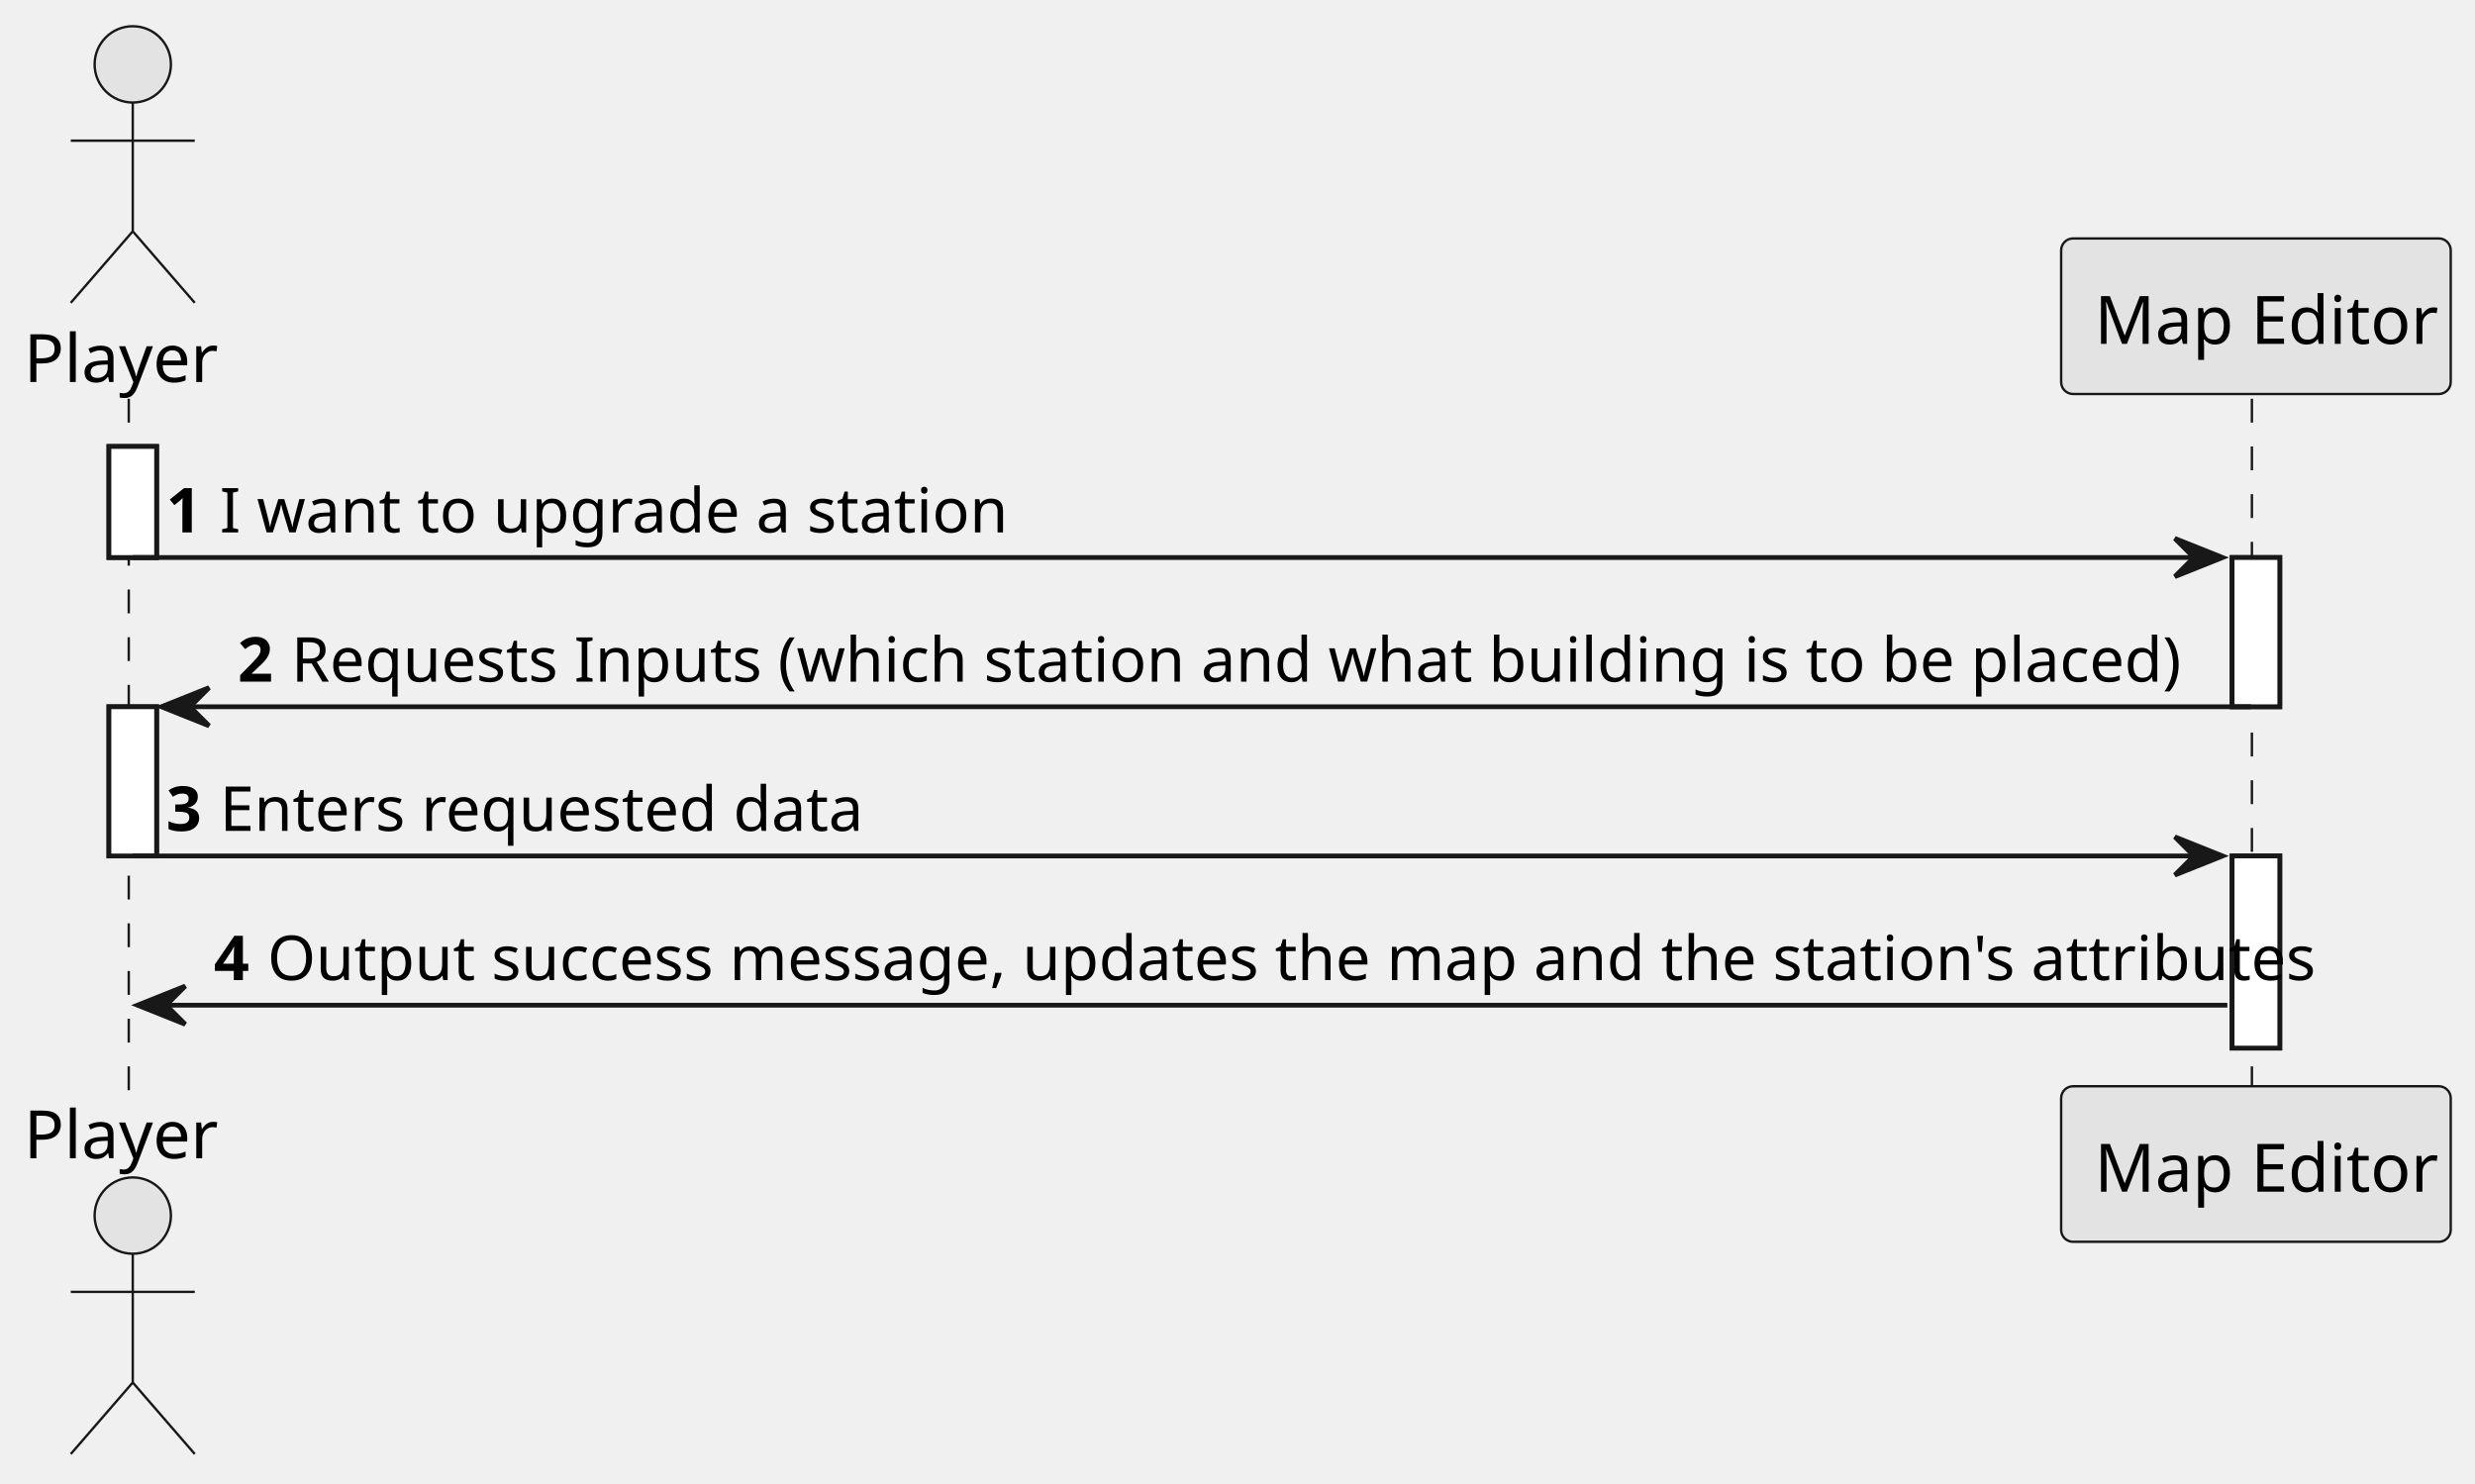
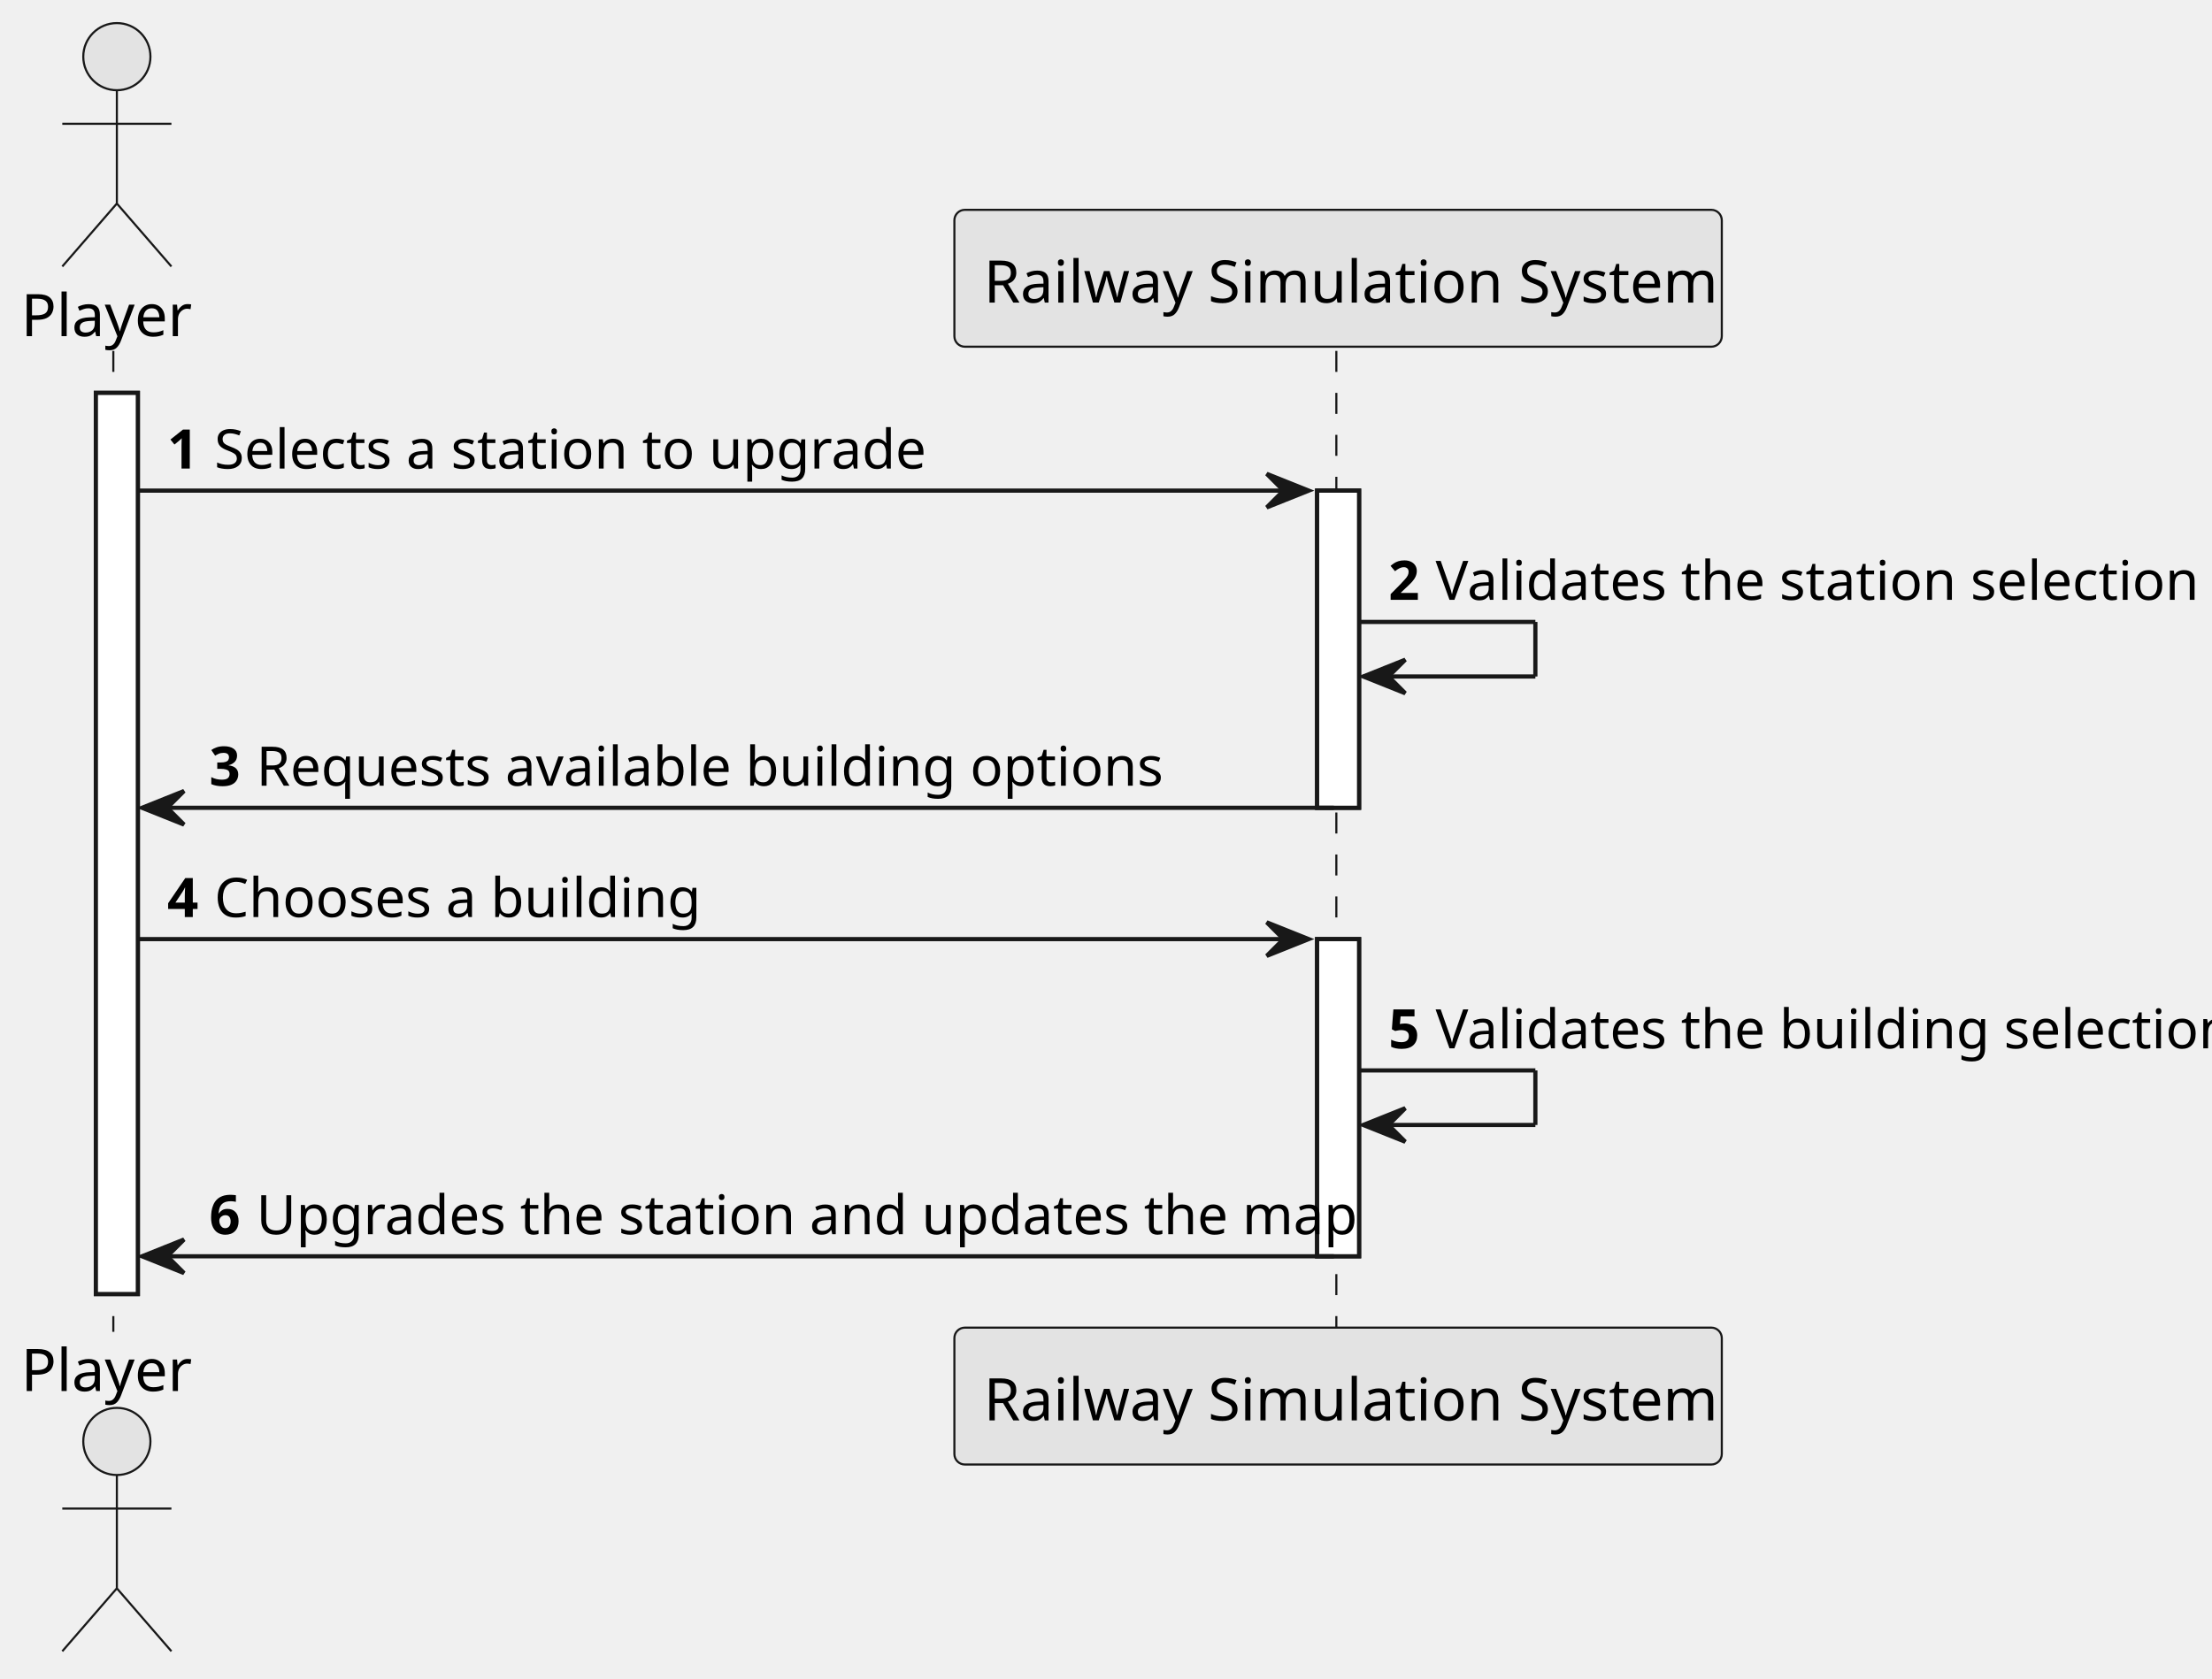
- <svg xmlns="http://www.w3.org/2000/svg" contentStyleType="text/css" height="311px" preserveAspectRatio="none" style="width:519px;height:311px;background:#FFFFFF;" version="1.1" viewBox="0 0 519 311" width="519px" zoomAndPan="magnify">
+ <svg xmlns="http://www.w3.org/2000/svg" contentStyleType="text/css" height="400px" preserveAspectRatio="none" style="width:527px;height:400px;background:#FFFFFF;" version="1.1" viewBox="0 0 527 400" width="527px" zoomAndPan="magnify">
  <defs />
  <g>
-     <rect fill="#FFFFFF" height="23.291" style="stroke:#181818;stroke-width:1.0;" width="10" x="22.841" y="93.621" />
-     <rect fill="#FFFFFF" height="31.291" style="stroke:#181818;stroke-width:1.0;" width="10" x="22.841" y="148.203" />
-     <rect fill="#FFFFFF" height="31.291" style="stroke:#181818;stroke-width:1.0;" width="10" x="468.065" y="116.912" />
-     <rect fill="#FFFFFF" height="40.291" style="stroke:#181818;stroke-width:1.0;" width="10" x="468.065" y="179.494" />
-     <line style="stroke:#181818;stroke-width:0.5;stroke-dasharray:5.0,5.0;" x1="27" x2="27" y1="83.621" y2="228.785" />
-     <line style="stroke:#181818;stroke-width:0.5;stroke-dasharray:5.0,5.0;" x1="472.216" x2="472.216" y1="83.621" y2="228.785" />
+     <rect fill="#FFFFFF" height="214.746" style="stroke:#181818;stroke-width:1.0;" width="10" x="22.841" y="93.621" />
+     <rect fill="#FFFFFF" height="75.582" style="stroke:#181818;stroke-width:1.0;" width="10" x="313.795" y="116.912" />
+     <rect fill="#FFFFFF" height="75.582" style="stroke:#181818;stroke-width:1.0;" width="10" x="313.795" y="223.785" />
+     <line style="stroke:#181818;stroke-width:0.5;stroke-dasharray:5.0,5.0;" x1="27" x2="27" y1="83.621" y2="317.367" />
+     <line style="stroke:#181818;stroke-width:0.5;stroke-dasharray:5.0,5.0;" x1="318.378" x2="318.378" y1="83.621" y2="317.367" />
    <text fill="#000000" font-family="sans-serif" font-size="14" lengthAdjust="spacing" textLength="39.683" x="5" y="80.107">Player</text>
    <ellipse cx="27.841" cy="13.5" fill="#E3E3E3" rx="8" ry="8" style="stroke:#181818;stroke-width:0.5;" />
    <path d="M27.841,21.5 L27.841,48.5 M14.841,29.5 L40.841,29.5 M27.841,48.5 L14.841,63.5 M27.841,48.5 L40.841,63.5 " fill="none" style="stroke:#181818;stroke-width:0.5;" />
-     <text fill="#000000" font-family="sans-serif" font-size="14" lengthAdjust="spacing" textLength="39.683" x="5" y="242.893">Player</text>
-     <ellipse cx="27.841" cy="254.906" fill="#E3E3E3" rx="8" ry="8" style="stroke:#181818;stroke-width:0.5;" />
-     <path d="M27.841,262.906 L27.841,289.906 M14.841,270.906 L40.841,270.906 M27.841,289.906 L14.841,304.906 M27.841,289.906 L40.841,304.906 " fill="none" style="stroke:#181818;stroke-width:0.5;" />
-     <rect fill="#E3E3E3" height="32.621" rx="2.5" ry="2.5" style="stroke:#181818;stroke-width:0.5;" width="81.696" x="432.216" y="50" />
-     <text fill="#000000" font-family="sans-serif" font-size="14" lengthAdjust="spacing" textLength="67.696" x="439.216" y="72.107">Map Editor</text>
-     <rect fill="#E3E3E3" height="32.621" rx="2.5" ry="2.5" style="stroke:#181818;stroke-width:0.5;" width="81.696" x="432.216" y="227.785" />
-     <text fill="#000000" font-family="sans-serif" font-size="14" lengthAdjust="spacing" textLength="67.696" x="439.216" y="249.893">Map Editor</text>
-     <rect fill="#FFFFFF" height="23.291" style="stroke:#181818;stroke-width:1.0;" width="10" x="22.841" y="93.621" />
-     <rect fill="#FFFFFF" height="31.291" style="stroke:#181818;stroke-width:1.0;" width="10" x="22.841" y="148.203" />
-     <rect fill="#FFFFFF" height="31.291" style="stroke:#181818;stroke-width:1.0;" width="10" x="468.065" y="116.912" />
-     <rect fill="#FFFFFF" height="40.291" style="stroke:#181818;stroke-width:1.0;" width="10" x="468.065" y="179.494" />
-     <polygon fill="#181818" points="456.065,112.912,466.065,116.912,456.065,120.912,460.065,116.912" style="stroke:#181818;stroke-width:1.0;" />
-     <line style="stroke:#181818;stroke-width:1.0;" x1="27.841" x2="462.065" y1="116.912" y2="116.912" />
-     <text fill="#000000" font-family="sans-serif" font-size="13" font-weight="bold" lengthAdjust="spacing" textLength="7.23" x="34.841" y="111.649">1</text>
-     <text fill="#000000" font-family="sans-serif" font-size="13" lengthAdjust="spacing" textLength="153.213" x="46.071" y="111.649">I want to upgrade a station</text>
-     <polygon fill="#181818" points="43.841,144.203,33.841,148.203,43.841,152.203,39.841,148.203" style="stroke:#181818;stroke-width:1.0;" />
-     <line style="stroke:#181818;stroke-width:1.0;" x1="37.841" x2="472.065" y1="148.203" y2="148.203" />
-     <text fill="#000000" font-family="sans-serif" font-size="13" font-weight="bold" lengthAdjust="spacing" textLength="7.23" x="49.841" y="142.94">2</text>
-     <text fill="#000000" font-family="sans-serif" font-size="13" lengthAdjust="spacing" textLength="373.61" x="61.071" y="142.94">Requests Inputs (which station and what building is to be placed)</text>
-     <polygon fill="#181818" points="456.065,175.494,466.065,179.494,456.065,183.494,460.065,179.494" style="stroke:#181818;stroke-width:1.0;" />
-     <line style="stroke:#181818;stroke-width:1.0;" x1="27.841" x2="462.065" y1="179.494" y2="179.494" />
-     <text fill="#000000" font-family="sans-serif" font-size="13" font-weight="bold" lengthAdjust="spacing" textLength="7.23" x="34.841" y="174.231">3</text>
-     <text fill="#000000" font-family="sans-serif" font-size="13" lengthAdjust="spacing" textLength="127.918" x="46.071" y="174.231">Enters requested data</text>
-     <polygon fill="#181818" points="38.841,206.785,28.841,210.785,38.841,214.785,34.841,210.785" style="stroke:#181818;stroke-width:1.0;" />
-     <line style="stroke:#181818;stroke-width:1.0;" x1="32.841" x2="467.065" y1="210.785" y2="210.785" />
-     <text fill="#000000" font-family="sans-serif" font-size="13" font-weight="bold" lengthAdjust="spacing" textLength="7.23" x="44.841" y="205.523">4</text>
-     <text fill="#000000" font-family="sans-serif" font-size="13" lengthAdjust="spacing" textLength="404.993" x="56.071" y="205.523">Output success message, updates the map and the station's attributes</text>
+     <text fill="#000000" font-family="sans-serif" font-size="14" lengthAdjust="spacing" textLength="39.683" x="5" y="331.475">Player</text>
+     <ellipse cx="27.841" cy="343.488" fill="#E3E3E3" rx="8" ry="8" style="stroke:#181818;stroke-width:0.5;" />
+     <path d="M27.841,351.488 L27.841,378.488 M14.841,359.488 L40.841,359.488 M27.841,378.488 L14.841,393.488 M27.841,378.488 L40.841,393.488 " fill="none" style="stroke:#181818;stroke-width:0.5;" />
+     <rect fill="#E3E3E3" height="32.621" rx="2.5" ry="2.5" style="stroke:#181818;stroke-width:0.5;" width="182.834" x="227.378" y="50" />
+     <text fill="#000000" font-family="sans-serif" font-size="14" lengthAdjust="spacing" textLength="168.834" x="234.378" y="72.107">Railway Simulation System</text>
+     <rect fill="#E3E3E3" height="32.621" rx="2.5" ry="2.5" style="stroke:#181818;stroke-width:0.5;" width="182.834" x="227.378" y="316.367" />
+     <text fill="#000000" font-family="sans-serif" font-size="14" lengthAdjust="spacing" textLength="168.834" x="234.378" y="338.475">Railway Simulation System</text>
+     <rect fill="#FFFFFF" height="214.746" style="stroke:#181818;stroke-width:1.0;" width="10" x="22.841" y="93.621" />
+     <rect fill="#FFFFFF" height="75.582" style="stroke:#181818;stroke-width:1.0;" width="10" x="313.795" y="116.912" />
+     <rect fill="#FFFFFF" height="75.582" style="stroke:#181818;stroke-width:1.0;" width="10" x="313.795" y="223.785" />
+     <polygon fill="#181818" points="301.795,112.912,311.795,116.912,301.795,120.912,305.795,116.912" style="stroke:#181818;stroke-width:1.0;" />
+     <line style="stroke:#181818;stroke-width:1.0;" x1="32.841" x2="307.795" y1="116.912" y2="116.912" />
+     <text fill="#000000" font-family="sans-serif" font-size="13" font-weight="bold" lengthAdjust="spacing" textLength="7.23" x="39.841" y="111.649">1</text>
+     <text fill="#000000" font-family="sans-serif" font-size="13" lengthAdjust="spacing" textLength="161.161" x="51.071" y="111.649">Selects a station to upgrade</text>
+     <line style="stroke:#181818;stroke-width:1.0;" x1="323.795" x2="365.795" y1="148.203" y2="148.203" />
+     <line style="stroke:#181818;stroke-width:1.0;" x1="365.795" x2="365.795" y1="148.203" y2="161.203" />
+     <line style="stroke:#181818;stroke-width:1.0;" x1="324.795" x2="365.795" y1="161.203" y2="161.203" />
+     <polygon fill="#181818" points="334.795,157.203,324.795,161.203,334.795,165.203,330.795,161.203" style="stroke:#181818;stroke-width:1.0;" />
+     <text fill="#000000" font-family="sans-serif" font-size="13" font-weight="bold" lengthAdjust="spacing" textLength="7.23" x="330.795" y="142.94">2</text>
+     <text fill="#000000" font-family="sans-serif" font-size="13" lengthAdjust="spacing" textLength="171.996" x="342.025" y="142.94">Validates the station selection</text>
+     <polygon fill="#181818" points="43.841,188.494,33.841,192.494,43.841,196.494,39.841,192.494" style="stroke:#181818;stroke-width:1.0;" />
+     <line style="stroke:#181818;stroke-width:1.0;" x1="37.841" x2="317.795" y1="192.494" y2="192.494" />
+     <text fill="#000000" font-family="sans-serif" font-size="13" font-weight="bold" lengthAdjust="spacing" textLength="7.23" x="49.841" y="187.231">3</text>
+     <text fill="#000000" font-family="sans-serif" font-size="13" lengthAdjust="spacing" textLength="203.804" x="61.071" y="187.231">Requests available building options</text>
+     <polygon fill="#181818" points="301.795,219.785,311.795,223.785,301.795,227.785,305.795,223.785" style="stroke:#181818;stroke-width:1.0;" />
+     <line style="stroke:#181818;stroke-width:1.0;" x1="32.841" x2="307.795" y1="223.785" y2="223.785" />
+     <text fill="#000000" font-family="sans-serif" font-size="13" font-weight="bold" lengthAdjust="spacing" textLength="7.23" x="39.841" y="218.523">4</text>
+     <text fill="#000000" font-family="sans-serif" font-size="13" lengthAdjust="spacing" textLength="110.576" x="51.071" y="218.523">Chooses a building</text>
+     <line style="stroke:#181818;stroke-width:1.0;" x1="323.795" x2="365.795" y1="255.076" y2="255.076" />
+     <line style="stroke:#181818;stroke-width:1.0;" x1="365.795" x2="365.795" y1="255.076" y2="268.076" />
+     <line style="stroke:#181818;stroke-width:1.0;" x1="324.795" x2="365.795" y1="268.076" y2="268.076" />
+     <polygon fill="#181818" points="334.795,264.076,324.795,268.076,334.795,272.076,330.795,268.076" style="stroke:#181818;stroke-width:1.0;" />
+     <text fill="#000000" font-family="sans-serif" font-size="13" font-weight="bold" lengthAdjust="spacing" textLength="7.23" x="330.795" y="249.814">5</text>
+     <text fill="#000000" font-family="sans-serif" font-size="13" lengthAdjust="spacing" textLength="178.509" x="342.025" y="249.814">Validates the building selection</text>
+     <polygon fill="#181818" points="43.841,295.367,33.841,299.367,43.841,303.367,39.841,299.367" style="stroke:#181818;stroke-width:1.0;" />
+     <line style="stroke:#181818;stroke-width:1.0;" x1="37.841" x2="317.795" y1="299.367" y2="299.367" />
+     <text fill="#000000" font-family="sans-serif" font-size="13" font-weight="bold" lengthAdjust="spacing" textLength="7.23" x="49.841" y="294.104">6</text>
+     <text fill="#000000" font-family="sans-serif" font-size="13" lengthAdjust="spacing" textLength="245.724" x="61.071" y="294.104">Upgrades the station and updates the map</text>
  </g>
</svg>
